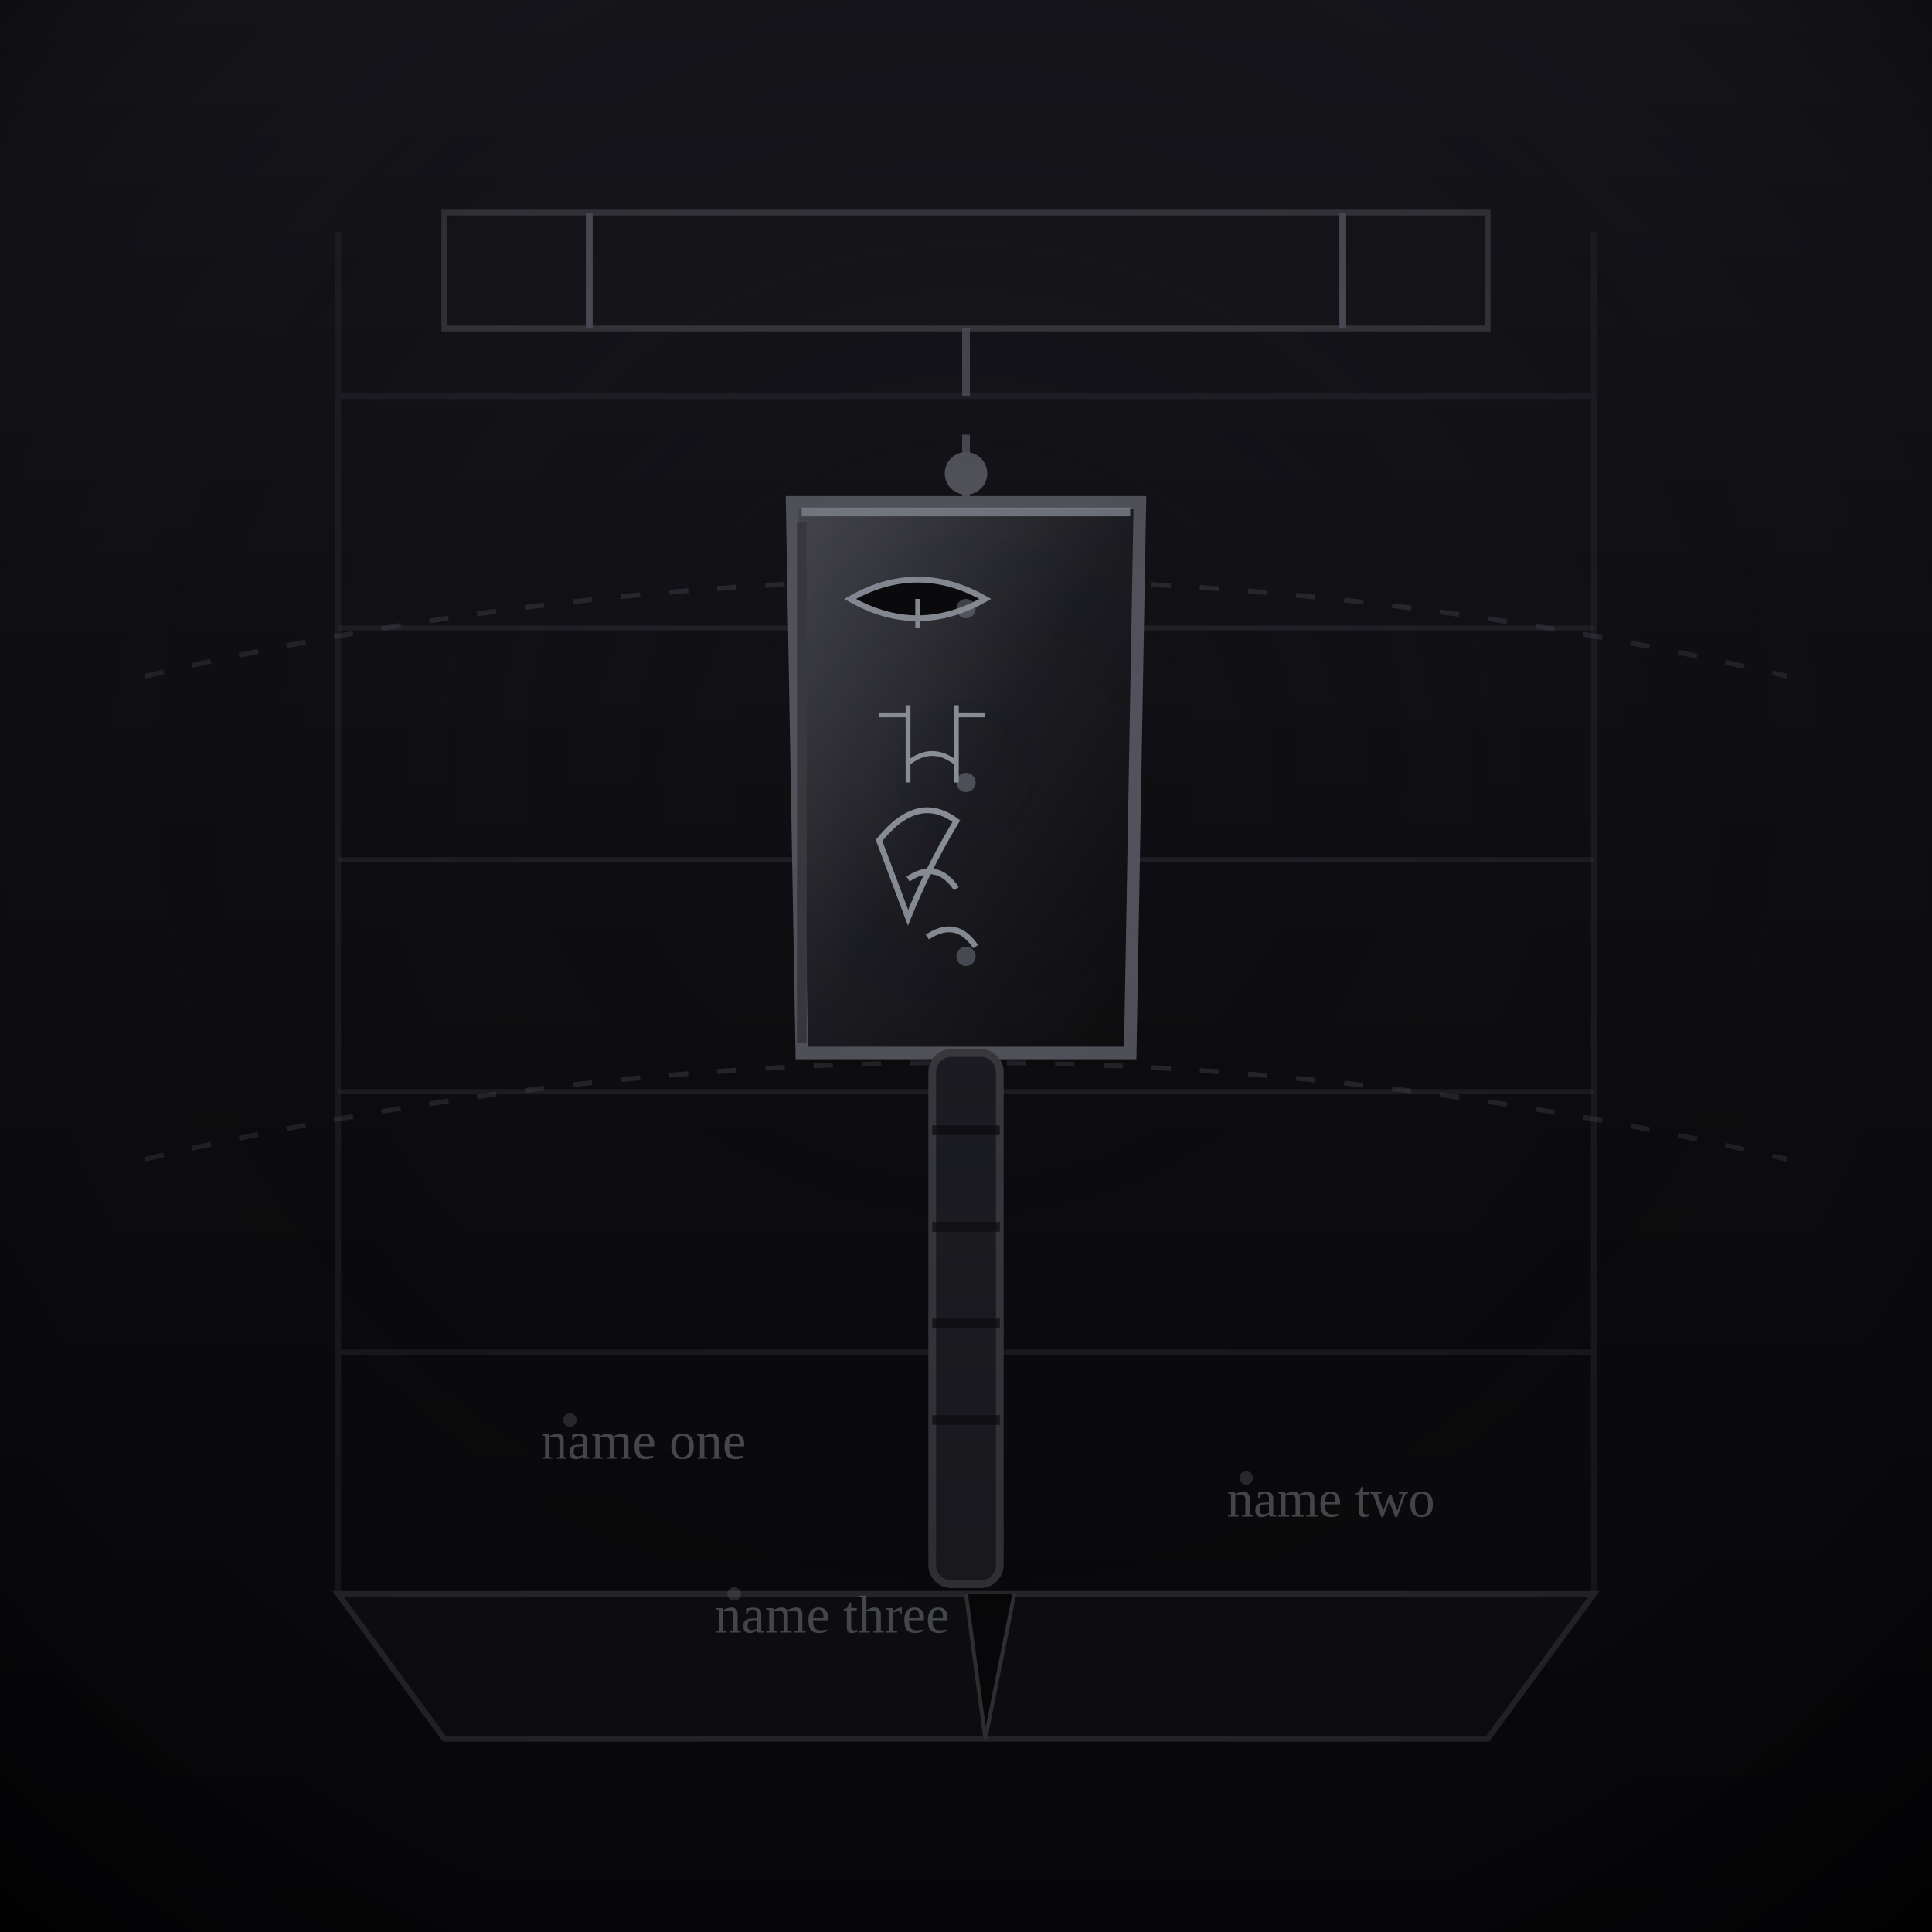
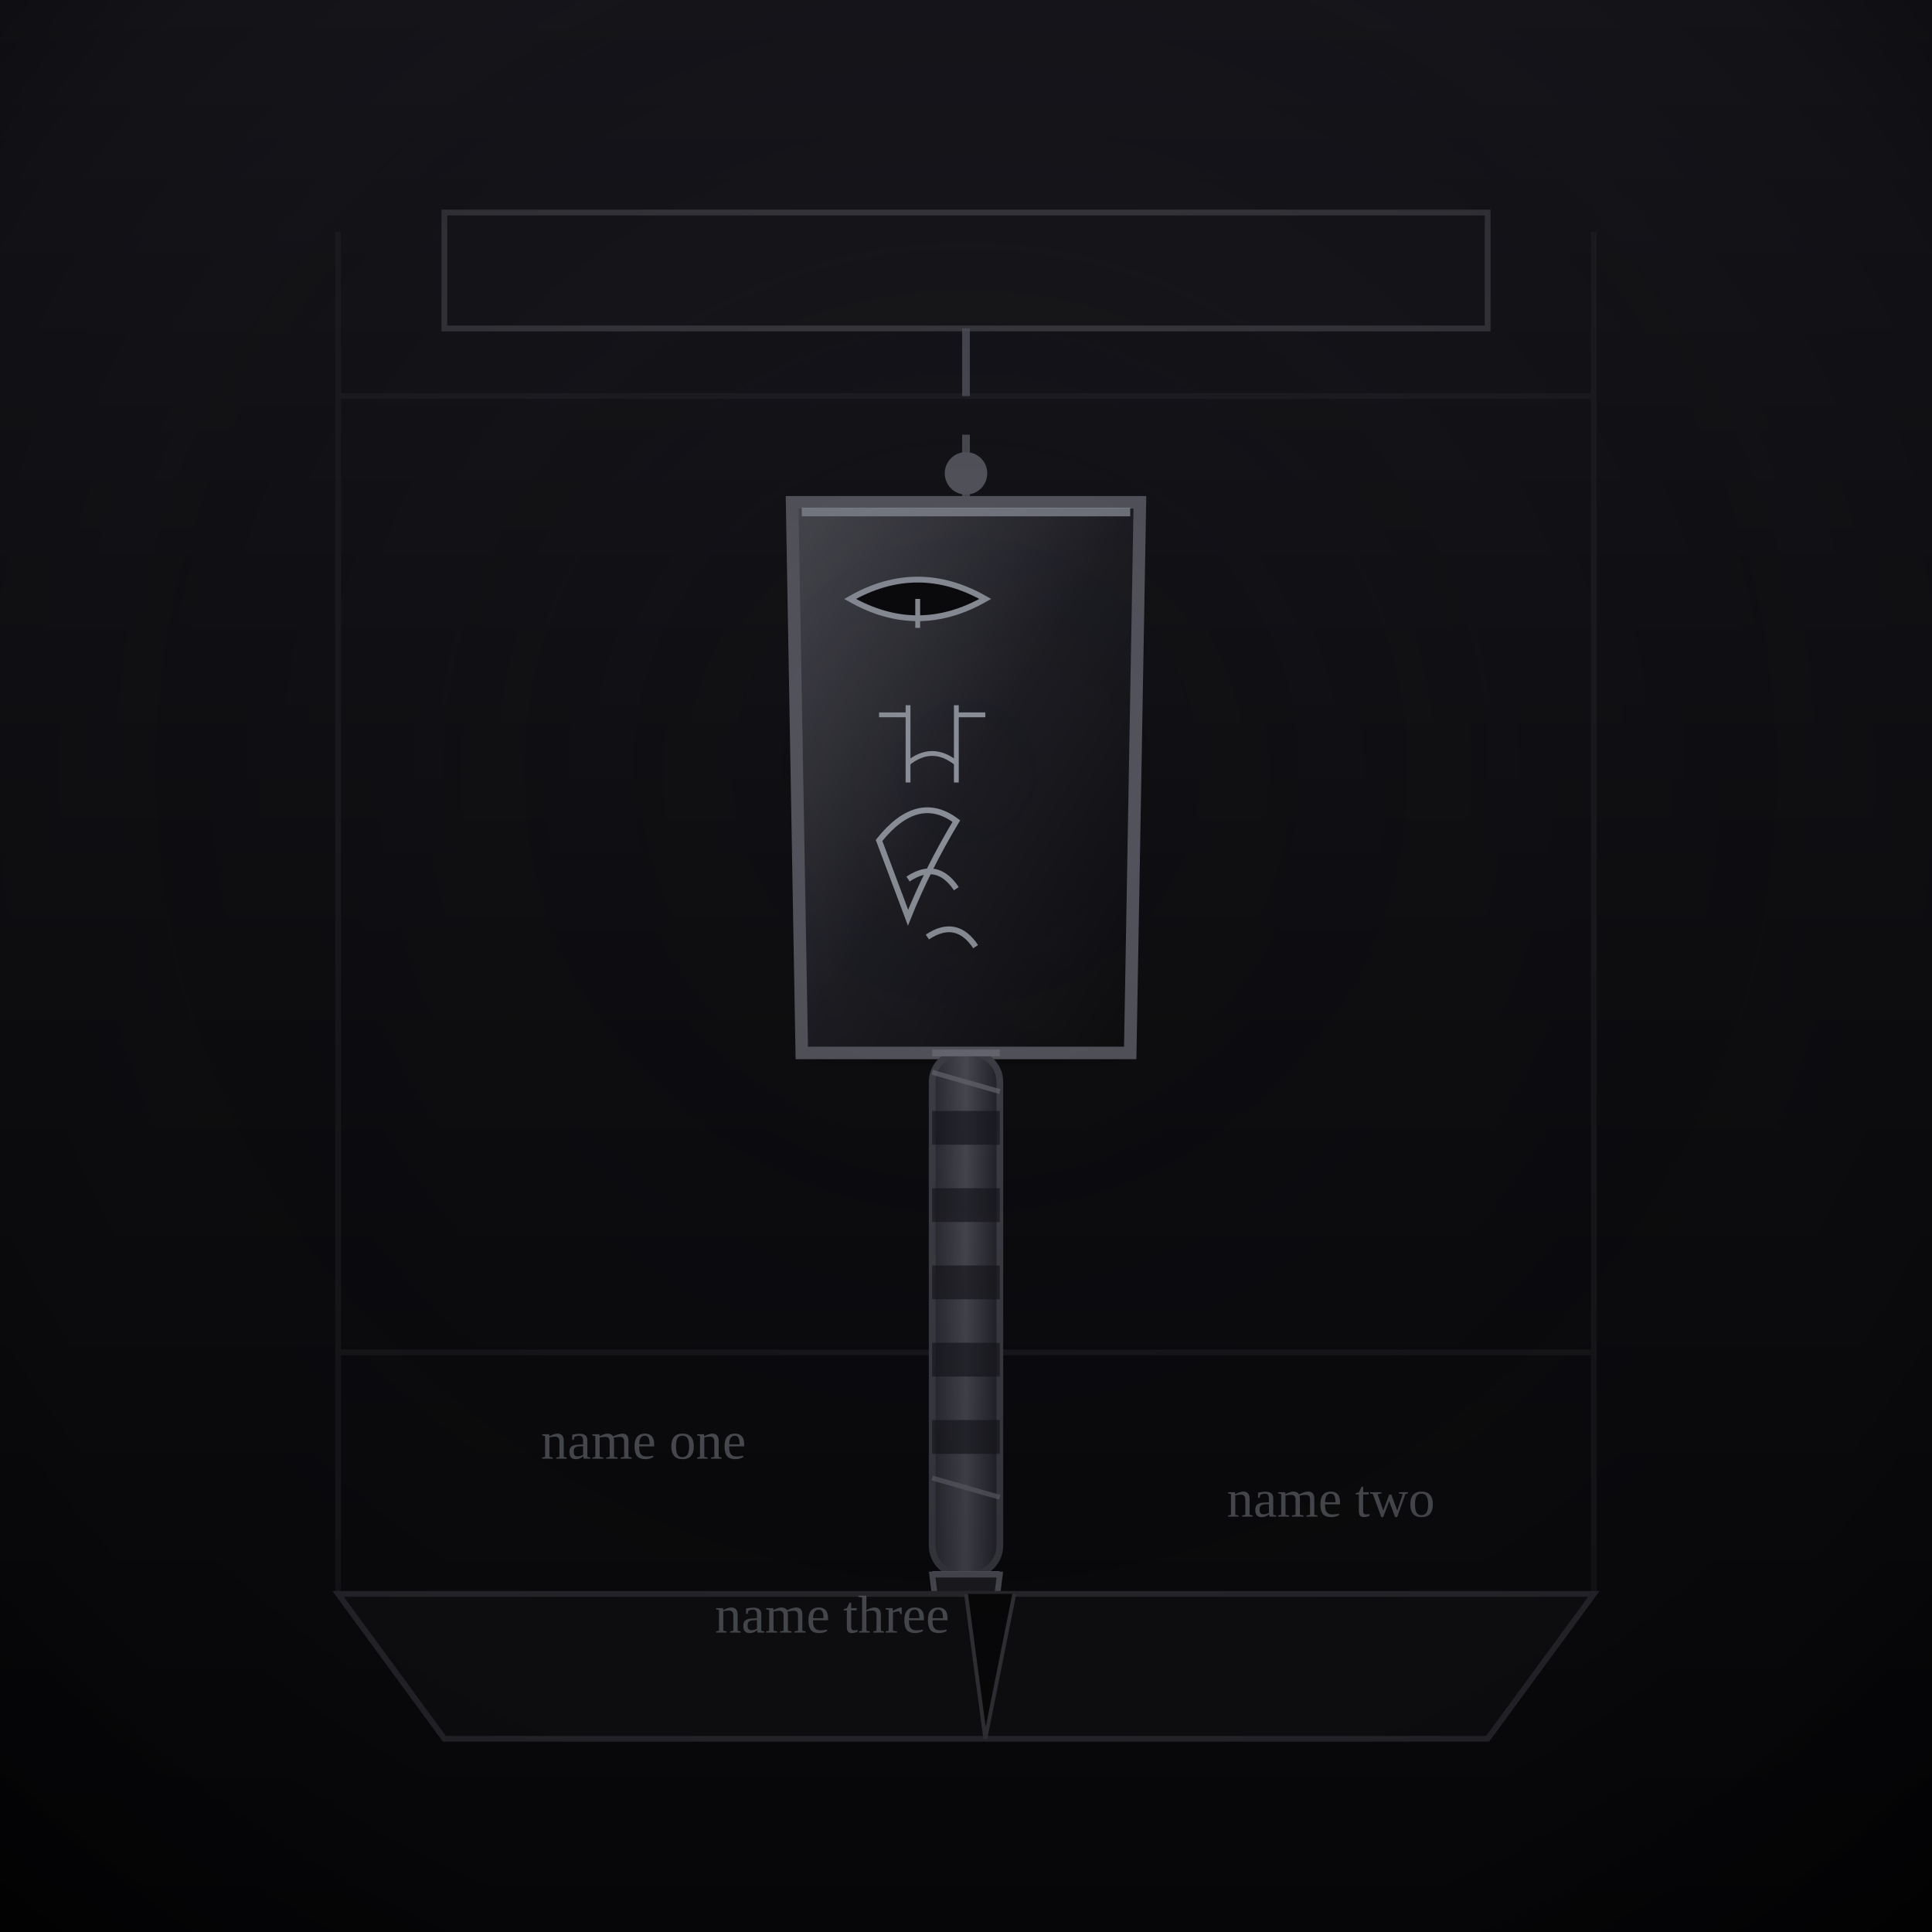
<svg xmlns="http://www.w3.org/2000/svg" viewBox="0 0 400 400" width="100%" height="100%" role="img" aria-label="THE ABSOLUTE MAUL">
  <defs>
    <linearGradient id="amBg" x1="0" y1="0" x2="0" y2="1">
      <stop offset="0" stop-color="#17171d" />
      <stop offset=".5" stop-color="#0d0d10" />
      <stop offset="1" stop-color="#040406" />
    </linearGradient>
    <radialGradient id="amVign" cx=".5" cy=".4" r=".8">
      <stop offset="0" stop-color="#16161b" stop-opacity="0" />
      <stop offset=".7" stop-color="#0a0a0d" stop-opacity=".36" />
      <stop offset="1" stop-color="#000" stop-opacity=".9" />
    </radialGradient>
    <linearGradient id="amHead" x1="0" y1="0" x2="1" y2="1">
      <stop offset="0" stop-color="#4a4a52" />
      <stop offset=".5" stop-color="#1c1c22" />
      <stop offset="1" stop-color="#0b0b0d" />
    </linearGradient>
+     <linearGradient id="amGrip" x1="0" y1="0" x2="1" y2="0">
+       <stop offset="0" stop-color="#2a2a32" />
+       <stop offset=".5" stop-color="#4c4c56" />
+       <stop offset="1" stop-color="#202026" />
+     </linearGradient>
    <filter id="amGlow" x="-50%" y="-50%" width="200%" height="200%">
      <feGaussianBlur stdDeviation="2" />
    </filter>
  </defs>
  <rect width="400" height="400" fill="url(#amBg)" />
-   <g stroke="#2c2c33" stroke-width="1.2" opacity=".5">
+   <g stroke="#2c2c33" stroke-width="1.2" opacity=".4">
    <line x1="70" y1="48" x2="70" y2="330" />
    <line x1="330" y1="48" x2="330" y2="330" />
    <line x1="70" y1="82" x2="330" y2="82" />
    <line x1="70" y1="280" x2="330" y2="280" />
  </g>
-   <g stroke="#3a3a40" stroke-width="1" opacity=".4">
-     <path d="M70 130 L330 130 M70 178 L330 178 M70 226 L330 226" />
-   </g>
-   <g fill="none" stroke="#565660" opacity=".35" stroke-dasharray="4 6">
-     <path d="M30 140 Q200 100 370 140 M30 240 Q200 200 370 240" />
-   </g>
  <path d="M92 44 L308 44 L308 68 L92 68 Z" fill="#16161a" stroke="#3a3a40" stroke-width="1.2" />
-   <path d="M122 44 L122 68 M278 44 L278 68" stroke="#565660" stroke-width="1.4" />
  <g stroke="#565660" stroke-width="1.6" opacity=".85">
    <line x1="200" y1="68" x2="200" y2="82" />
    <line x1="200" y1="90" x2="200" y2="104" />
  </g>
  <circle cx="200" cy="98" r="4.4" fill="#565660" />
  <path d="M166 116 L234 116 L232 218 L168 218 Z" fill="#020203" opacity=".92" filter="url(#amGlow)" />
  <path d="M164 104 L236 104 L234 218 L166 218 Z" fill="url(#amHead)" stroke="#565660" stroke-width="2.6" />
  <path d="M166 106 L234 106" stroke="#8a8f98" stroke-width="1.8" opacity=".8" />
-   <path d="M166 108 L166 216" stroke="#3a3a40" stroke-width="2" />
  <path d="M176 124 Q190 116 204 124 Q190 132 176 124 Z" fill="#0a0a0c" stroke="#8a8f98" stroke-width="1.2" />
  <path d="M190 124 L190 130" stroke="#8a8f98" stroke-width="1" />
  <path d="M182 148 L188 148 M198 148 L204 148 M188 146 L188 162 M198 146 L198 162 M188 158 Q193 154 198 158" fill="none" stroke="#8a8f98" stroke-width="1" />
  <path d="M182 174 Q190 164 198 170 Q192 180 188 190 Z M188 182 Q194 178 198 184 M192 194 Q198 190 202 196" fill="none" stroke="#8a8f98" stroke-width="1.2" />
-   <g fill="#8a8f98" opacity=".45">
-     <circle cx="200" cy="126" r="2" />
-     <circle cx="200" cy="162" r="2" />
-     <circle cx="200" cy="198" r="2" />
+   <rect x="193" y="218" width="14" height="108" rx="6" fill="url(#amGrip)" stroke="#3f3f48" stroke-width="1.4" />
+   <g fill="#14141a" opacity=".65">
+     <rect x="193" y="230" width="14" height="7" />
+     <rect x="193" y="246" width="14" height="7" />
+     <rect x="193" y="262" width="14" height="7" />
+     <rect x="193" y="278" width="14" height="7" />
+     <rect x="193" y="294" width="14" height="7" />
  </g>
-   <rect x="193" y="218" width="14" height="110" rx="4" fill="#1c1c22" stroke="#3a3a40" stroke-width="1.6" />
-   <path d="M193 234 L207 234 M193 254 L207 254 M193 274 L207 274 M193 294 L207 294" stroke="#0b0b0d" stroke-width="2" opacity=".7" />
+   <path d="M193 218 L207 218 M193 326 L207 326" stroke="#6b6b76" stroke-width="1.4" />
+   <path d="M193 222 L207 226 M193 306 L207 310" stroke="#6b6b76" stroke-width="1" opacity=".7" />
+   <path d="M193 326 L207 326 L205 342 L195 342 Z" fill="#1c1c22" stroke="#565660" stroke-width="1.2" />
+   <circle cx="200" cy="336" r="3.4" fill="#565660" />
  <path d="M70 330 L330 330 L308 360 L92 360 Z" fill="#0d0d0f" stroke="#2c2c33" stroke-width="1.2" />
  <path d="M200 330 L204 360 L210 330" fill="#040405" stroke="#3a3a40" stroke-width=".8" />
  <g fill="#8a8f98" opacity=".6">
    <text x="112" y="302" font-size="11">name one</text>
    <text x="254" y="314" font-size="11">name two</text>
    <text x="148" y="338" font-size="11">name three</text>
  </g>
-   <g fill="#8a8f98" opacity=".3">
-     <circle cx="118" cy="294" r="1.4" />
-     <circle cx="258" cy="306" r="1.4" />
-     <circle cx="152" cy="330" r="1.4" />
-   </g>
  <rect width="400" height="400" fill="url(#amVign)" />
</svg>
